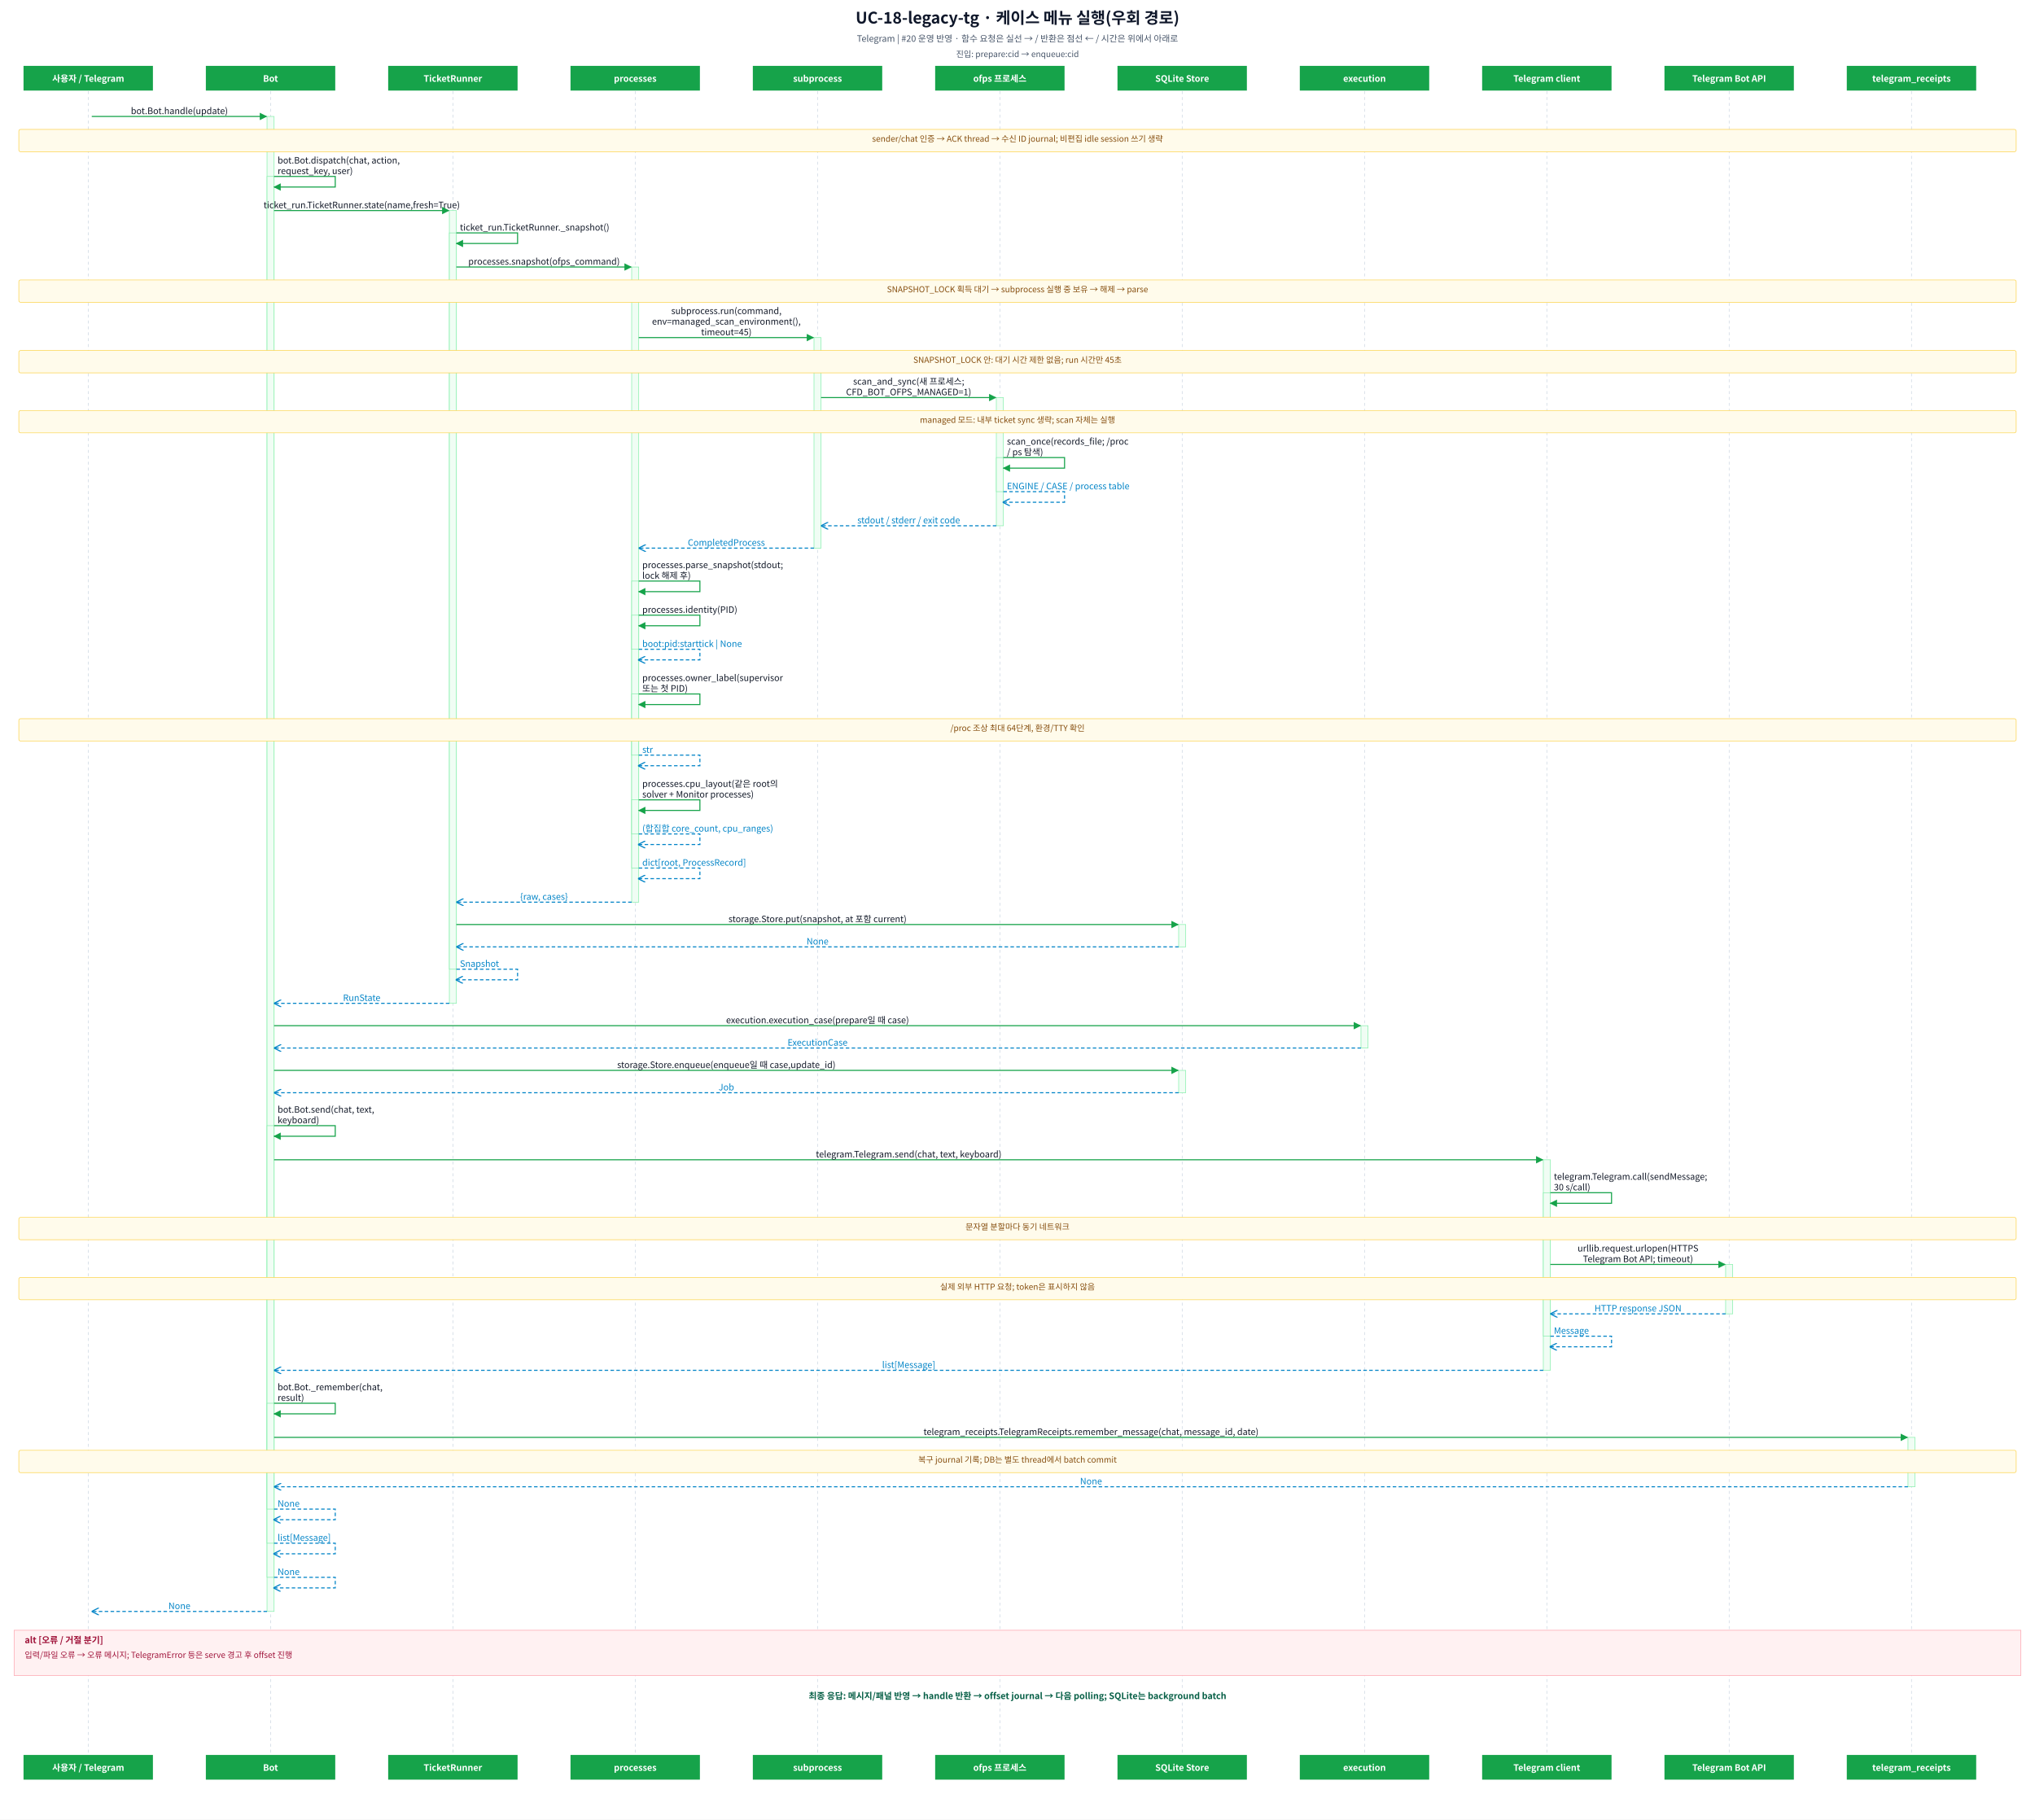
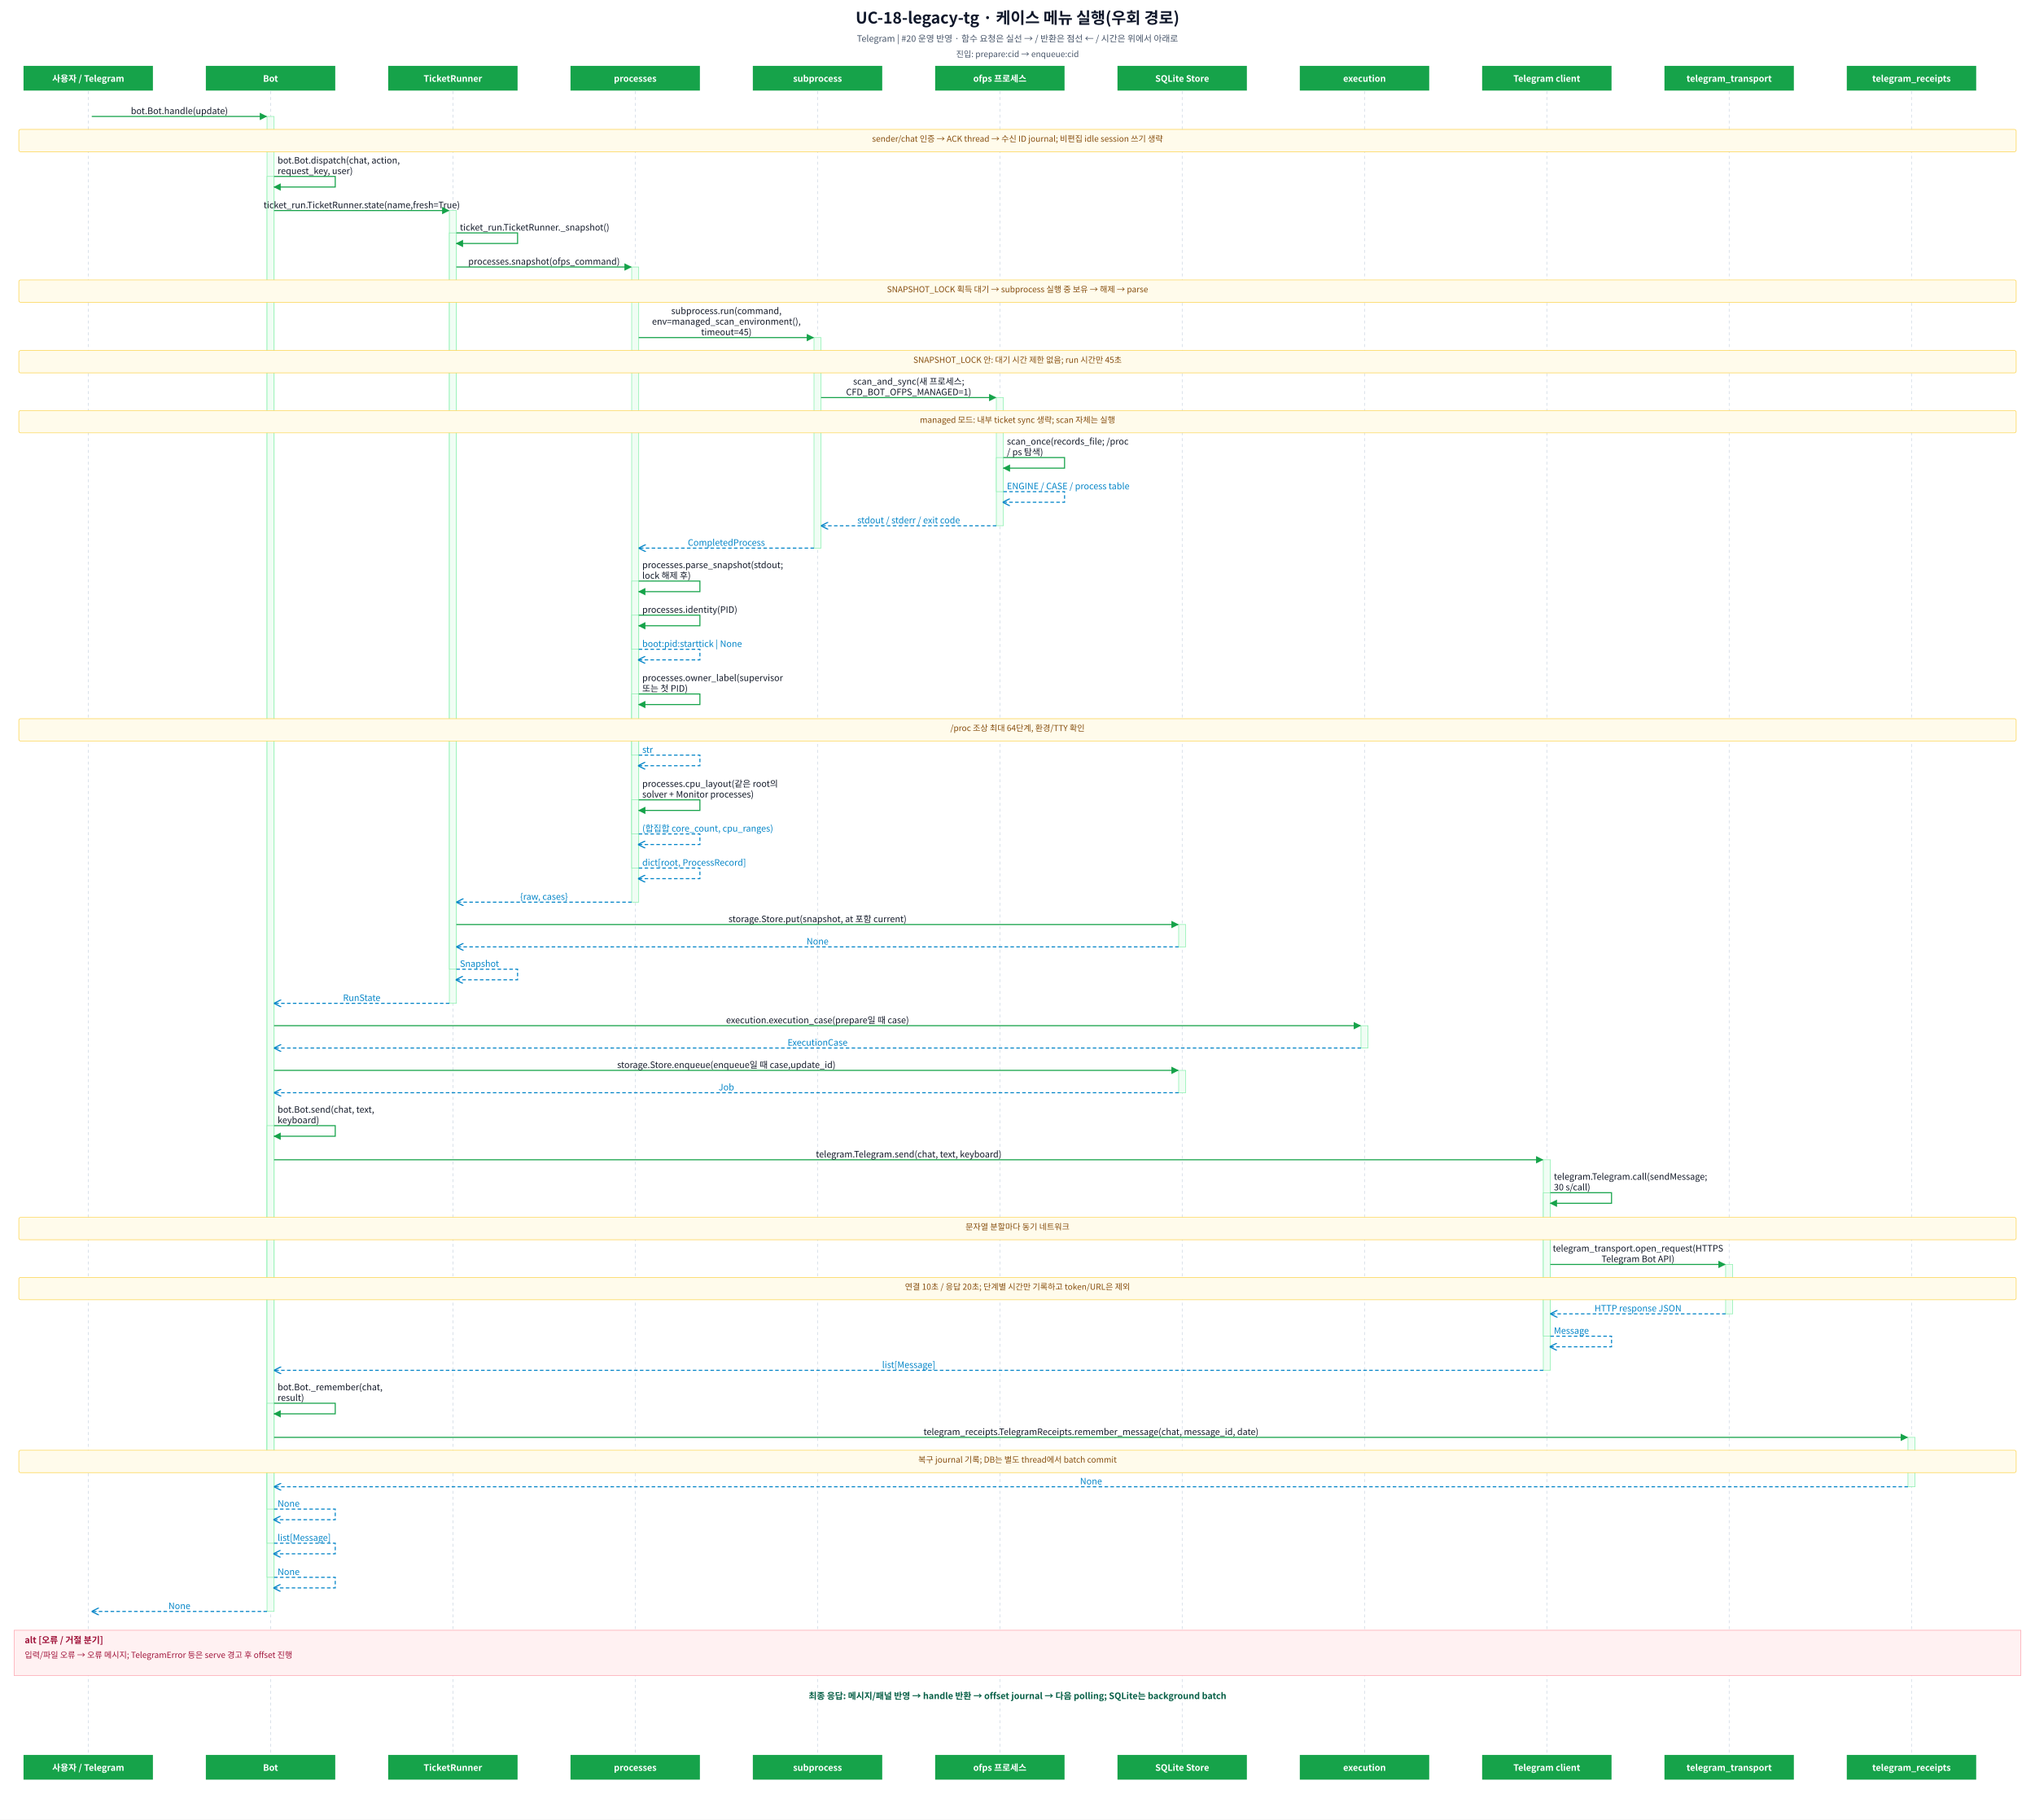
<svg xmlns="http://www.w3.org/2000/svg" width="3460" height="3094" viewBox="0 0 3460 3094" role="img" aria-label="케이스 메뉴 실행(우회 경로)">
  <defs>
    <marker id="req" viewBox="0 0 10 10" refX="9" refY="5" markerWidth="7" markerHeight="7" orient="auto-start-reverse">
      <path d="M0 0 L10 5 L0 10 z" fill="#16a34a" />
    </marker>
    <marker id="ret" viewBox="0 0 10 10" refX="9" refY="5" markerWidth="7" markerHeight="7" orient="auto-start-reverse">
      <path d="M0 0 L10 5 L0 10" fill="none" stroke="#0284c7" stroke-width="1.5" />
    </marker>
  </defs>
  <rect width="100%" height="100%" fill="white" />
  <g font-family="Noto Sans CJK KR, sans-serif">
    <text x="1730.0" y="40" text-anchor="middle" font-size="27" fill="#0f172a" font-weight="700">UC-18-legacy-tg · 케이스 메뉴 실행(우회 경로)</text>
    <text x="1730.0" y="71" text-anchor="middle" font-size="15" fill="#475569">Telegram | #20 운영 반영 · 함수 요청은 실선 → / 반환은 점선 ← / 시간은 위에서 아래로</text>
    <text x="1730.0" y="97" text-anchor="middle" font-size="14" fill="#475569">진입: prepare:cid → enqueue:cid</text>
    <path d="M150.0,155 V2984" stroke="#cbd5e1" stroke-dasharray="5 5" />
    <rect x="40.0" y="112" width="220" height="42" fill="#16a34a" />
    <text x="150.0" y="139" text-anchor="middle" font-size="15" fill="white" font-weight="700">사용자 / Telegram</text>
    <rect x="40.0" y="2984" width="220" height="42" fill="#16a34a" />
    <text x="150.0" y="3011" text-anchor="middle" font-size="15" fill="white" font-weight="700">사용자 / Telegram</text>
    <path d="M460.0,155 V2984" stroke="#cbd5e1" stroke-dasharray="5 5" />
    <rect x="350.0" y="112" width="220" height="42" fill="#16a34a" />
    <text x="460.0" y="139" text-anchor="middle" font-size="15" fill="white" font-weight="700">Bot</text>
    <rect x="350.0" y="2984" width="220" height="42" fill="#16a34a" />
    <text x="460.0" y="3011" text-anchor="middle" font-size="15" fill="white" font-weight="700">Bot</text>
    <path d="M770.0,155 V2984" stroke="#cbd5e1" stroke-dasharray="5 5" />
    <rect x="660.0" y="112" width="220" height="42" fill="#16a34a" />
    <text x="770.0" y="139" text-anchor="middle" font-size="15" fill="white" font-weight="700">TicketRunner</text>
    <rect x="660.0" y="2984" width="220" height="42" fill="#16a34a" />
    <text x="770.0" y="3011" text-anchor="middle" font-size="15" fill="white" font-weight="700">TicketRunner</text>
    <path d="M1080.0,155 V2984" stroke="#cbd5e1" stroke-dasharray="5 5" />
    <rect x="970.0" y="112" width="220" height="42" fill="#16a34a" />
    <text x="1080.0" y="139" text-anchor="middle" font-size="15" fill="white" font-weight="700">processes</text>
    <rect x="970.0" y="2984" width="220" height="42" fill="#16a34a" />
    <text x="1080.0" y="3011" text-anchor="middle" font-size="15" fill="white" font-weight="700">processes</text>
    <path d="M1390.0,155 V2984" stroke="#cbd5e1" stroke-dasharray="5 5" />
    <rect x="1280.0" y="112" width="220" height="42" fill="#16a34a" />
    <text x="1390.0" y="139" text-anchor="middle" font-size="15" fill="white" font-weight="700">subprocess</text>
    <rect x="1280.0" y="2984" width="220" height="42" fill="#16a34a" />
    <text x="1390.0" y="3011" text-anchor="middle" font-size="15" fill="white" font-weight="700">subprocess</text>
    <path d="M1700.0,155 V2984" stroke="#cbd5e1" stroke-dasharray="5 5" />
    <rect x="1590.0" y="112" width="220" height="42" fill="#16a34a" />
    <text x="1700.0" y="139" text-anchor="middle" font-size="15" fill="white" font-weight="700">ofps 프로세스</text>
    <rect x="1590.0" y="2984" width="220" height="42" fill="#16a34a" />
    <text x="1700.0" y="3011" text-anchor="middle" font-size="15" fill="white" font-weight="700">ofps 프로세스</text>
    <path d="M2010.0,155 V2984" stroke="#cbd5e1" stroke-dasharray="5 5" />
    <rect x="1900.0" y="112" width="220" height="42" fill="#16a34a" />
    <text x="2010.0" y="139" text-anchor="middle" font-size="15" fill="white" font-weight="700">SQLite Store</text>
    <rect x="1900.0" y="2984" width="220" height="42" fill="#16a34a" />
    <text x="2010.0" y="3011" text-anchor="middle" font-size="15" fill="white" font-weight="700">SQLite Store</text>
    <path d="M2320.0,155 V2984" stroke="#cbd5e1" stroke-dasharray="5 5" />
    <rect x="2210.0" y="112" width="220" height="42" fill="#16a34a" />
    <text x="2320.0" y="139" text-anchor="middle" font-size="15" fill="white" font-weight="700">execution</text>
    <rect x="2210.0" y="2984" width="220" height="42" fill="#16a34a" />
    <text x="2320.0" y="3011" text-anchor="middle" font-size="15" fill="white" font-weight="700">execution</text>
    <path d="M2630.0,155 V2984" stroke="#cbd5e1" stroke-dasharray="5 5" />
    <rect x="2520.0" y="112" width="220" height="42" fill="#16a34a" />
    <text x="2630.0" y="139" text-anchor="middle" font-size="15" fill="white" font-weight="700">Telegram client</text>
    <rect x="2520.0" y="2984" width="220" height="42" fill="#16a34a" />
    <text x="2630.0" y="3011" text-anchor="middle" font-size="15" fill="white" font-weight="700">Telegram client</text>
    <path d="M2940.0,155 V2984" stroke="#cbd5e1" stroke-dasharray="5 5" />
    <rect x="2830.0" y="112" width="220" height="42" fill="#16a34a" />
-     <text x="2940.0" y="139" text-anchor="middle" font-size="15" fill="white" font-weight="700">Telegram Bot API</text>
+     <text x="2940.0" y="139" text-anchor="middle" font-size="15" fill="white" font-weight="700">telegram_transport</text>
    <rect x="2830.0" y="2984" width="220" height="42" fill="#16a34a" />
-     <text x="2940.0" y="3011" text-anchor="middle" font-size="15" fill="white" font-weight="700">Telegram Bot API</text>
+     <text x="2940.0" y="3011" text-anchor="middle" font-size="15" fill="white" font-weight="700">telegram_transport</text>
    <path d="M3250.0,155 V2984" stroke="#cbd5e1" stroke-dasharray="5 5" />
    <rect x="3140.0" y="112" width="220" height="42" fill="#16a34a" />
    <text x="3250.0" y="139" text-anchor="middle" font-size="15" fill="white" font-weight="700">telegram_receipts</text>
    <rect x="3140.0" y="2984" width="220" height="42" fill="#16a34a" />
    <text x="3250.0" y="3011" text-anchor="middle" font-size="15" fill="white" font-weight="700">telegram_receipts</text>
    <rect x="454.0" y="198" width="12" height="2542" fill="#f0fdf4" stroke="#86efac" />
    <rect x="454.0" y="300" width="12" height="2382" fill="#f0fdf4" stroke="#86efac" />
    <rect x="764.0" y="358" width="12" height="1348" fill="#f0fdf4" stroke="#86efac" />
    <rect x="764.0" y="396" width="12" height="1252" fill="#f0fdf4" stroke="#86efac" />
    <rect x="1074.0" y="454" width="12" height="1080" fill="#f0fdf4" stroke="#86efac" />
    <rect x="454.0" y="1914" width="12" height="710" fill="#f0fdf4" stroke="#86efac" />
    <rect x="1074.0" y="988" width="12" height="488" fill="#f0fdf4" stroke="#86efac" />
    <rect x="1384.0" y="574" width="12" height="358" fill="#f0fdf4" stroke="#86efac" />
    <rect x="2624.0" y="1972" width="12" height="358" fill="#f0fdf4" stroke="#86efac" />
    <rect x="2624.0" y="2028" width="12" height="244" fill="#f0fdf4" stroke="#86efac" />
    <rect x="1694.0" y="676" width="12" height="218" fill="#f0fdf4" stroke="#86efac" />
    <rect x="454.0" y="2386" width="12" height="180" fill="#f0fdf4" stroke="#86efac" />
    <rect x="1074.0" y="1180" width="12" height="104" fill="#f0fdf4" stroke="#86efac" />
    <rect x="2934.0" y="2150" width="12" height="84" fill="#f0fdf4" stroke="#86efac" />
    <rect x="3244.0" y="2444" width="12" height="84" fill="#f0fdf4" stroke="#86efac" />
    <rect x="1694.0" y="778" width="12" height="58" fill="#f0fdf4" stroke="#86efac" />
    <rect x="1074.0" y="1046" width="12" height="58" fill="#f0fdf4" stroke="#86efac" />
    <rect x="1074.0" y="1360" width="12" height="58" fill="#f0fdf4" stroke="#86efac" />
    <rect x="2004.0" y="1572" width="12" height="38" fill="#f0fdf4" stroke="#86efac" />
    <rect x="2314.0" y="1744" width="12" height="38" fill="#f0fdf4" stroke="#86efac" />
    <rect x="2004.0" y="1820" width="12" height="38" fill="#f0fdf4" stroke="#86efac" />
    <path d="M156.0,198 H453.0" fill="none" stroke="#16a34a" stroke-width="1.8" marker-end="url(#req)" />
    <text x="305.0" y="194" text-anchor="middle" font-size="15" fill="#111827">bot.Bot.handle(update)</text>
    <rect x="32" y="220" width="3396" height="38" rx="3" fill="#fffbeb" stroke="#fcd34d" />
    <text x="1730.0" y="241" text-anchor="middle" font-size="14" fill="#854d0e">sender/chat 인증 → ACK thread → 수신 ID journal; 비편집 idle session 쓰기 생략</text>
    <path d="M466.0,300 H570.0 V318 H466.0" fill="none" stroke="#16a34a" stroke-width="1.8" marker-end="url(#req)" />
    <text x="472.0" y="278" text-anchor="start" font-size="15" fill="#111827">bot.Bot.dispatch(chat, action,</text>
    <text x="472.0" y="296" text-anchor="start" font-size="15" fill="#111827">request_key, user)</text>
    <path d="M466.0,358 H763.0" fill="none" stroke="#16a34a" stroke-width="1.8" marker-end="url(#req)" />
    <text x="615.0" y="354" text-anchor="middle" font-size="15" fill="#111827">ticket_run.TicketRunner.state(name,fresh=True)</text>
    <path d="M776.0,396 H880.0 V414 H776.0" fill="none" stroke="#16a34a" stroke-width="1.8" marker-end="url(#req)" />
    <text x="782.0" y="392" text-anchor="start" font-size="15" fill="#111827">ticket_run.TicketRunner._snapshot()</text>
    <path d="M776.0,454 H1073.0" fill="none" stroke="#16a34a" stroke-width="1.8" marker-end="url(#req)" />
    <a href="D-04.svg" target="_blank">
      <text x="925.0" y="450" text-anchor="middle" font-size="15" fill="#111827">processes.snapshot(ofps_command)</text>
    </a>
    <rect x="32" y="476" width="3396" height="38" rx="3" fill="#fffbeb" stroke="#fcd34d" />
    <text x="1730.0" y="497" text-anchor="middle" font-size="14" fill="#854d0e">SNAPSHOT_LOCK 획득 대기 → subprocess 실행 중 보유 → 해제 → parse</text>
    <path d="M1086.0,574 H1383.0" fill="none" stroke="#16a34a" stroke-width="1.8" marker-end="url(#req)" />
    <text x="1235.0" y="534" text-anchor="middle" font-size="15" fill="#111827">subprocess.run(command,</text>
    <text x="1235.0" y="552" text-anchor="middle" font-size="15" fill="#111827">env=managed_scan_environment(),</text>
    <text x="1235.0" y="570" text-anchor="middle" font-size="15" fill="#111827">timeout=45)</text>
    <rect x="32" y="596" width="3396" height="38" rx="3" fill="#fffbeb" stroke="#fcd34d" />
    <text x="1730.0" y="617" text-anchor="middle" font-size="14" fill="#854d0e">SNAPSHOT_LOCK 안: 대기 시간 제한 없음; run 시간만 45초</text>
    <path d="M1396.0,676 H1693.0" fill="none" stroke="#16a34a" stroke-width="1.8" marker-end="url(#req)" />
    <text x="1545.0" y="654" text-anchor="middle" font-size="15" fill="#111827">scan_and_sync(새 프로세스;</text>
    <text x="1545.0" y="672" text-anchor="middle" font-size="15" fill="#111827">CFD_BOT_OFPS_MANAGED=1)</text>
    <rect x="32" y="698" width="3396" height="38" rx="3" fill="#fffbeb" stroke="#fcd34d" />
    <text x="1730.0" y="719" text-anchor="middle" font-size="14" fill="#854d0e">managed 모드: 내부 ticket sync 생략; scan 자체는 실행</text>
    <path d="M1706.0,778 H1810.0 V796 H1706.0" fill="none" stroke="#16a34a" stroke-width="1.8" marker-end="url(#req)" />
    <text x="1712.0" y="756" text-anchor="start" font-size="15" fill="#111827">scan_once(records_file; /proc</text>
    <text x="1712.0" y="774" text-anchor="start" font-size="15" fill="#111827">/ ps 탐색)</text>
    <path d="M1706.0,836 H1810.0 V854 H1706.0" fill="none" stroke="#0284c7" stroke-width="1.8" stroke-dasharray="6 4" marker-end="url(#ret)" />
    <text x="1712.0" y="832" text-anchor="start" font-size="15" fill="#0284c7">ENGINE / CASE / process table</text>
    <path d="M1694.0,894 H1397.0" fill="none" stroke="#0284c7" stroke-width="1.8" stroke-dasharray="6 4" marker-end="url(#ret)" />
    <text x="1545.0" y="890" text-anchor="middle" font-size="15" fill="#0284c7">stdout / stderr / exit code</text>
    <path d="M1384.0,932 H1087.0" fill="none" stroke="#0284c7" stroke-width="1.8" stroke-dasharray="6 4" marker-end="url(#ret)" />
    <text x="1235.0" y="928" text-anchor="middle" font-size="15" fill="#0284c7">CompletedProcess</text>
    <path d="M1086.0,988 H1190.0 V1006 H1086.0" fill="none" stroke="#16a34a" stroke-width="1.8" marker-end="url(#req)" />
    <text x="1092.0" y="966" text-anchor="start" font-size="15" fill="#111827">processes.parse_snapshot(stdout;</text>
    <text x="1092.0" y="984" text-anchor="start" font-size="15" fill="#111827">lock 해제 후)</text>
    <path d="M1086.0,1046 H1190.0 V1064 H1086.0" fill="none" stroke="#16a34a" stroke-width="1.8" marker-end="url(#req)" />
    <text x="1092.0" y="1042" text-anchor="start" font-size="15" fill="#111827">processes.identity(PID)</text>
    <path d="M1086.0,1104 H1190.0 V1122 H1086.0" fill="none" stroke="#0284c7" stroke-width="1.8" stroke-dasharray="6 4" marker-end="url(#ret)" />
    <text x="1092.0" y="1100" text-anchor="start" font-size="15" fill="#0284c7">boot:pid:starttick | None</text>
    <path d="M1086.0,1180 H1190.0 V1198 H1086.0" fill="none" stroke="#16a34a" stroke-width="1.8" marker-end="url(#req)" />
    <text x="1092.0" y="1158" text-anchor="start" font-size="15" fill="#111827">processes.owner_label(supervisor</text>
    <text x="1092.0" y="1176" text-anchor="start" font-size="15" fill="#111827">또는 첫 PID)</text>
    <rect x="32" y="1222" width="3396" height="38" rx="3" fill="#fffbeb" stroke="#fcd34d" />
    <text x="1730.0" y="1243" text-anchor="middle" font-size="14" fill="#854d0e">/proc 조상 최대 64단계, 환경/TTY 확인</text>
    <path d="M1086.0,1284 H1190.0 V1302 H1086.0" fill="none" stroke="#0284c7" stroke-width="1.8" stroke-dasharray="6 4" marker-end="url(#ret)" />
    <text x="1092.0" y="1280" text-anchor="start" font-size="15" fill="#0284c7">str</text>
    <path d="M1086.0,1360 H1190.0 V1378 H1086.0" fill="none" stroke="#16a34a" stroke-width="1.8" marker-end="url(#req)" />
    <text x="1092.0" y="1338" text-anchor="start" font-size="15" fill="#111827">processes.cpu_layout(같은 root의</text>
    <text x="1092.0" y="1356" text-anchor="start" font-size="15" fill="#111827">solver + Monitor processes)</text>
    <path d="M1086.0,1418 H1190.0 V1436 H1086.0" fill="none" stroke="#0284c7" stroke-width="1.8" stroke-dasharray="6 4" marker-end="url(#ret)" />
    <text x="1092.0" y="1414" text-anchor="start" font-size="15" fill="#0284c7">(합집합 core_count, cpu_ranges)</text>
    <path d="M1086.0,1476 H1190.0 V1494 H1086.0" fill="none" stroke="#0284c7" stroke-width="1.8" stroke-dasharray="6 4" marker-end="url(#ret)" />
    <text x="1092.0" y="1472" text-anchor="start" font-size="15" fill="#0284c7">dict[root, ProcessRecord]</text>
    <path d="M1074.0,1534 H777.0" fill="none" stroke="#0284c7" stroke-width="1.8" stroke-dasharray="6 4" marker-end="url(#ret)" />
    <text x="925.0" y="1530" text-anchor="middle" font-size="15" fill="#0284c7">{raw, cases}</text>
    <path d="M776.0,1572 H2003.0" fill="none" stroke="#16a34a" stroke-width="1.8" marker-end="url(#req)" />
    <text x="1390.0" y="1568" text-anchor="middle" font-size="15" fill="#111827">storage.Store.put(snapshot, at 포함 current)</text>
    <path d="M2004.0,1610 H777.0" fill="none" stroke="#0284c7" stroke-width="1.8" stroke-dasharray="6 4" marker-end="url(#ret)" />
    <text x="1390.0" y="1606" text-anchor="middle" font-size="15" fill="#0284c7">None</text>
    <path d="M776.0,1648 H880.0 V1666 H776.0" fill="none" stroke="#0284c7" stroke-width="1.8" stroke-dasharray="6 4" marker-end="url(#ret)" />
    <text x="782.0" y="1644" text-anchor="start" font-size="15" fill="#0284c7">Snapshot</text>
    <path d="M764.0,1706 H467.0" fill="none" stroke="#0284c7" stroke-width="1.8" stroke-dasharray="6 4" marker-end="url(#ret)" />
    <text x="615.0" y="1702" text-anchor="middle" font-size="15" fill="#0284c7">RunState</text>
    <path d="M466.0,1744 H2313.0" fill="none" stroke="#16a34a" stroke-width="1.8" marker-end="url(#req)" />
    <text x="1390.0" y="1740" text-anchor="middle" font-size="15" fill="#111827">execution.execution_case(prepare일 때 case)</text>
    <path d="M2314.0,1782 H467.0" fill="none" stroke="#0284c7" stroke-width="1.8" stroke-dasharray="6 4" marker-end="url(#ret)" />
    <text x="1390.0" y="1778" text-anchor="middle" font-size="15" fill="#0284c7">ExecutionCase</text>
    <path d="M466.0,1820 H2003.0" fill="none" stroke="#16a34a" stroke-width="1.8" marker-end="url(#req)" />
    <text x="1235.0" y="1816" text-anchor="middle" font-size="15" fill="#111827">storage.Store.enqueue(enqueue일 때 case,update_id)</text>
    <path d="M2004.0,1858 H467.0" fill="none" stroke="#0284c7" stroke-width="1.8" stroke-dasharray="6 4" marker-end="url(#ret)" />
    <text x="1235.0" y="1854" text-anchor="middle" font-size="15" fill="#0284c7">Job</text>
    <path d="M466.0,1914 H570.0 V1932 H466.0" fill="none" stroke="#16a34a" stroke-width="1.8" marker-end="url(#req)" />
    <text x="472.0" y="1892" text-anchor="start" font-size="15" fill="#111827">bot.Bot.send(chat, text,</text>
    <text x="472.0" y="1910" text-anchor="start" font-size="15" fill="#111827">keyboard)</text>
    <path d="M466.0,1972 H2623.0" fill="none" stroke="#16a34a" stroke-width="1.8" marker-end="url(#req)" />
    <text x="1545.0" y="1968" text-anchor="middle" font-size="15" fill="#111827">telegram.Telegram.send(chat, text, keyboard)</text>
    <path d="M2636.0,2028 H2740.0 V2046 H2636.0" fill="none" stroke="#16a34a" stroke-width="1.8" marker-end="url(#req)" />
    <text x="2642.0" y="2006" text-anchor="start" font-size="15" fill="#111827">telegram.Telegram.call(sendMessage;</text>
    <text x="2642.0" y="2024" text-anchor="start" font-size="15" fill="#111827">30 s/call)</text>
    <rect x="32" y="2070" width="3396" height="38" rx="3" fill="#fffbeb" stroke="#fcd34d" />
    <text x="1730.0" y="2091" text-anchor="middle" font-size="14" fill="#854d0e">문자열 분할마다 동기 네트워크</text>
    <path d="M2636.0,2150 H2933.0" fill="none" stroke="#16a34a" stroke-width="1.8" marker-end="url(#req)" />
-     <text x="2785.0" y="2128" text-anchor="middle" font-size="15" fill="#111827">urllib.request.urlopen(HTTPS</text>
-     <text x="2785.0" y="2146" text-anchor="middle" font-size="15" fill="#111827">Telegram Bot API; timeout)</text>
+     <text x="2785.0" y="2128" text-anchor="middle" font-size="15" fill="#111827">telegram_transport.open_request(HTTPS</text>
+     <text x="2785.0" y="2146" text-anchor="middle" font-size="15" fill="#111827">Telegram Bot API)</text>
    <rect x="32" y="2172" width="3396" height="38" rx="3" fill="#fffbeb" stroke="#fcd34d" />
-     <text x="1730.0" y="2193" text-anchor="middle" font-size="14" fill="#854d0e">실제 외부 HTTP 요청; token은 표시하지 않음</text>
+     <text x="1730.0" y="2193" text-anchor="middle" font-size="14" fill="#854d0e">연결 10초 / 응답 20초; 단계별 시간만 기록하고 token/URL은 제외</text>
    <path d="M2934.0,2234 H2637.0" fill="none" stroke="#0284c7" stroke-width="1.8" stroke-dasharray="6 4" marker-end="url(#ret)" />
    <text x="2785.0" y="2230" text-anchor="middle" font-size="15" fill="#0284c7">HTTP response JSON</text>
    <path d="M2636.0,2272 H2740.0 V2290 H2636.0" fill="none" stroke="#0284c7" stroke-width="1.8" stroke-dasharray="6 4" marker-end="url(#ret)" />
    <text x="2642.0" y="2268" text-anchor="start" font-size="15" fill="#0284c7">Message</text>
    <path d="M2624.0,2330 H467.0" fill="none" stroke="#0284c7" stroke-width="1.8" stroke-dasharray="6 4" marker-end="url(#ret)" />
    <text x="1545.0" y="2326" text-anchor="middle" font-size="15" fill="#0284c7">list[Message]</text>
    <path d="M466.0,2386 H570.0 V2404 H466.0" fill="none" stroke="#16a34a" stroke-width="1.8" marker-end="url(#req)" />
    <text x="472.0" y="2364" text-anchor="start" font-size="15" fill="#111827">bot.Bot._remember(chat,</text>
    <text x="472.0" y="2382" text-anchor="start" font-size="15" fill="#111827">result)</text>
    <path d="M466.0,2444 H3243.0" fill="none" stroke="#16a34a" stroke-width="1.8" marker-end="url(#req)" />
    <text x="1855.0" y="2440" text-anchor="middle" font-size="15" fill="#111827">telegram_receipts.TelegramReceipts.remember_message(chat, message_id, date)</text>
    <rect x="32" y="2466" width="3396" height="38" rx="3" fill="#fffbeb" stroke="#fcd34d" />
    <text x="1730.0" y="2487" text-anchor="middle" font-size="14" fill="#854d0e">복구 journal 기록; DB는 별도 thread에서 batch commit</text>
    <path d="M3244.0,2528 H467.0" fill="none" stroke="#0284c7" stroke-width="1.8" stroke-dasharray="6 4" marker-end="url(#ret)" />
    <text x="1855.0" y="2524" text-anchor="middle" font-size="15" fill="#0284c7">None</text>
    <path d="M466.0,2566 H570.0 V2584 H466.0" fill="none" stroke="#0284c7" stroke-width="1.8" stroke-dasharray="6 4" marker-end="url(#ret)" />
    <text x="472.0" y="2562" text-anchor="start" font-size="15" fill="#0284c7">None</text>
    <path d="M466.0,2624 H570.0 V2642 H466.0" fill="none" stroke="#0284c7" stroke-width="1.8" stroke-dasharray="6 4" marker-end="url(#ret)" />
    <text x="472.0" y="2620" text-anchor="start" font-size="15" fill="#0284c7">list[Message]</text>
    <path d="M466.0,2682 H570.0 V2700 H466.0" fill="none" stroke="#0284c7" stroke-width="1.8" stroke-dasharray="6 4" marker-end="url(#ret)" />
    <text x="472.0" y="2678" text-anchor="start" font-size="15" fill="#0284c7">None</text>
    <path d="M454.0,2740 H157.0" fill="none" stroke="#0284c7" stroke-width="1.8" stroke-dasharray="6 4" marker-end="url(#ret)" />
    <text x="305.0" y="2736" text-anchor="middle" font-size="15" fill="#0284c7">None</text>
    <rect x="24" y="2772" width="3412" height="77" fill="#fff1f2" stroke="#fda4af" />
    <text x="42" y="2794" text-anchor="start" font-size="15" fill="#9f1239" font-weight="700">alt [오류 / 거절 분기]</text>
    <text x="42" y="2819" text-anchor="start" font-size="14" fill="#9f1239">입력/파일 오류 → 오류 메시지; TelegramError 등은 serve 경고 후 offset 진행</text>
    <text x="1730.0" y="2889" text-anchor="middle" font-size="15" fill="#065f46" font-weight="700">최종 응답: 메시지/패널 반영 → handle 반환 → offset journal → 다음 polling; SQLite는 background batch</text>
  </g>
</svg>
